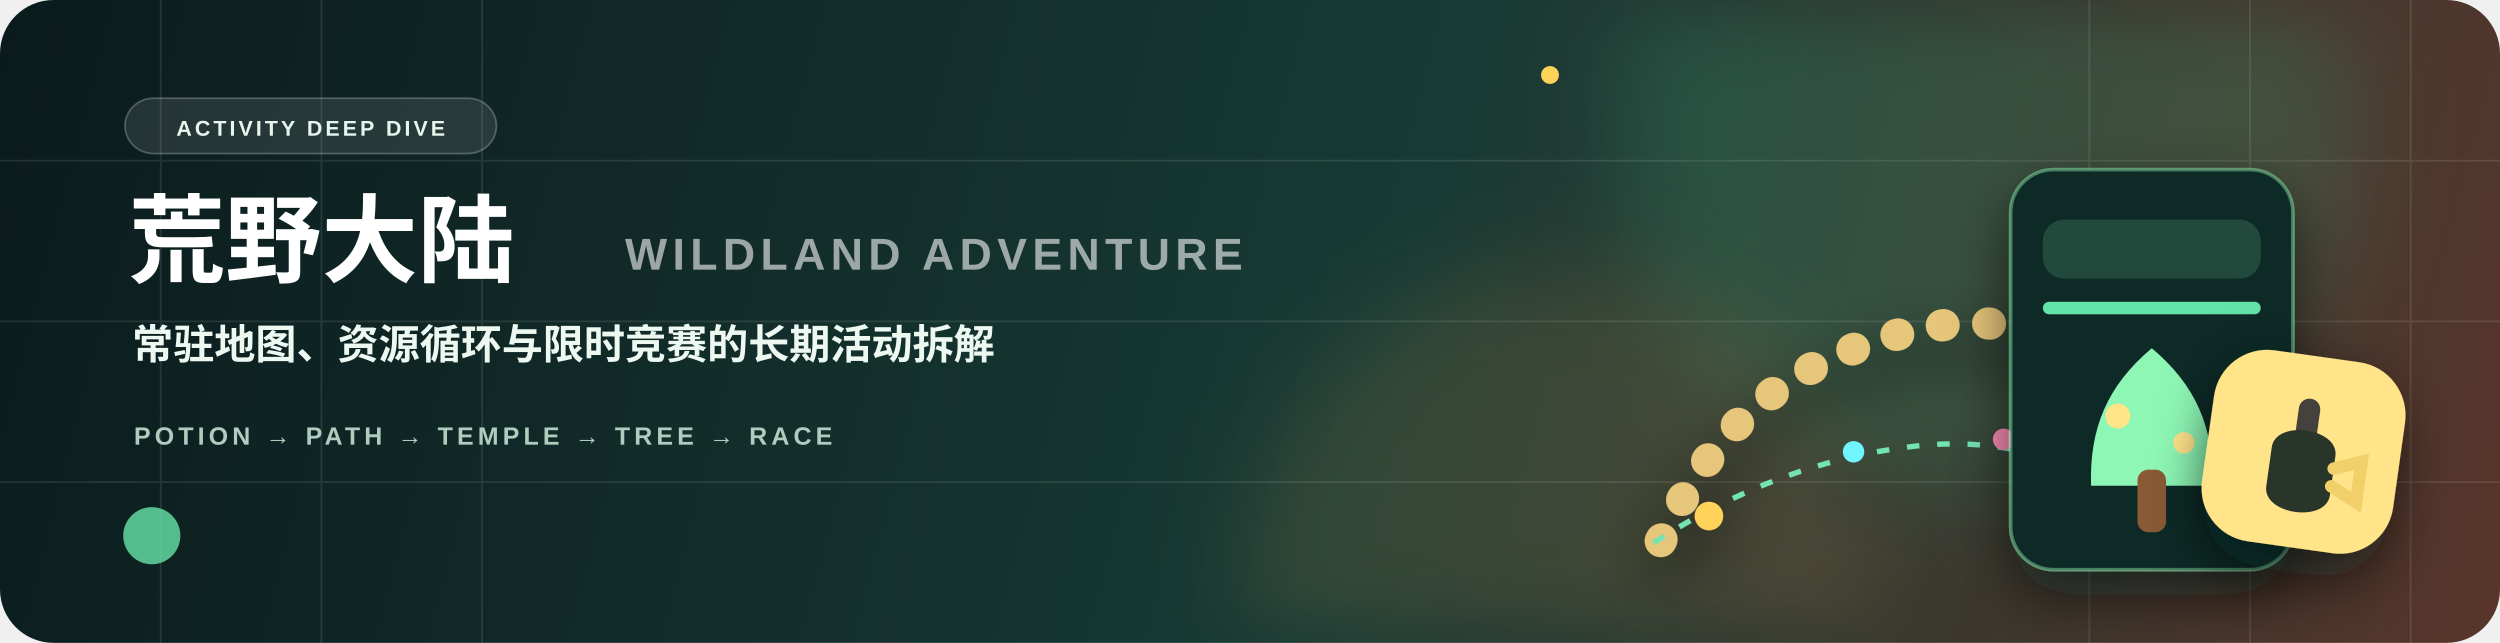
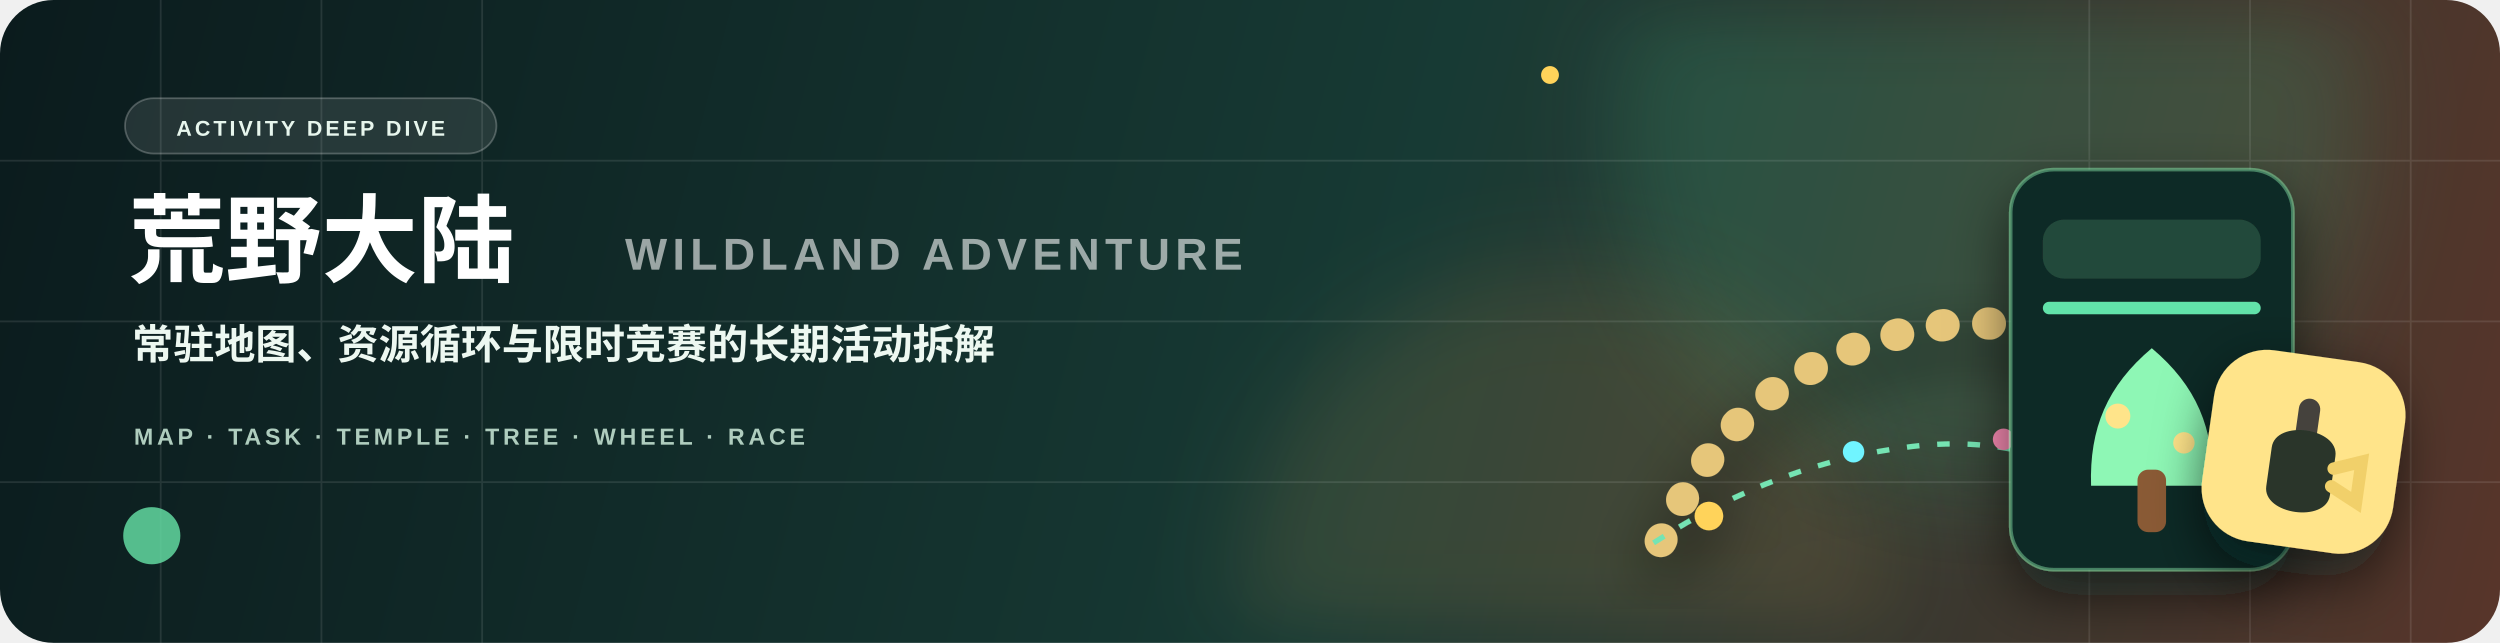
<svg xmlns="http://www.w3.org/2000/svg" width="1400" height="360" viewBox="0 0 1400 360" fill="none">
  <defs>
    <linearGradient id="bg" x1="0" y1="0" x2="1400" y2="360" gradientUnits="userSpaceOnUse">
      <stop stop-color="#0B1B1D" />
      <stop offset="0.55" stop-color="#173A34" />
      <stop offset="1" stop-color="#58352A" />
    </linearGradient>
    <linearGradient id="leaf" x1="960" y1="35" x2="1300" y2="325" gradientUnits="userSpaceOnUse">
      <stop stop-color="#8EF7B5" />
      <stop offset="0.5" stop-color="#3ACB92" />
      <stop offset="1" stop-color="#14896E" />
    </linearGradient>
    <linearGradient id="gold" x1="1110" y1="85" x2="1260" y2="300" gradientUnits="userSpaceOnUse">
      <stop stop-color="#FFE48A" />
      <stop offset="1" stop-color="#F09B35" />
    </linearGradient>
    <filter id="glow" x="-50%" y="-50%" width="200%" height="200%">
      <feGaussianBlur stdDeviation="26" />
    </filter>
    <filter id="shadow" x="-30%" y="-30%" width="160%" height="160%">
      <feDropShadow dx="0" dy="14" stdDeviation="16" flood-color="#030B0B" flood-opacity="0.6" />
    </filter>
  </defs>
  <rect width="1400" height="360" rx="30" fill="url(#bg)" />
  <circle cx="1115" cy="70" r="210" fill="#43D99A" opacity="0.15" filter="url(#glow)" />
  <circle cx="875" cy="330" r="180" fill="#FFB15A" opacity="0.12" filter="url(#glow)" />
  <g opacity="0.1" stroke="#FFFFFF">
    <path d="M0 90H1400M0 180H1400M0 270H1400" />
    <path d="M90 0V360M180 0V360M270 0V360M1170 0V360M1260 0V360M1350 0V360" />
  </g>
  <rect x="70" y="55" width="208" height="31" rx="16" fill="#FFFFFF" fill-opacity="0.1" stroke="#FFFFFF" stroke-opacity="0.24" />
  <text x="174" y="76" text-anchor="middle" fill="#E7F6ED" font-family="Arial,sans-serif" font-size="12" font-weight="800" letter-spacing="1.7">ACTIVITY DEEP DIVE</text>
  <text x="72" y="154" fill="#FFFFFF" font-family="'Microsoft YaHei','PingFang SC',sans-serif" font-size="54" font-weight="800">荒野大陆</text>
  <text x="350" y="151" fill="#FFFFFF" fill-opacity="0.58" font-family="Arial,sans-serif" font-size="25" font-weight="800" letter-spacing="3">WILDLAND ADVENTURE</text>
  <text x="74" y="201" fill="#EDF8F1" font-family="'Microsoft YaHei','PingFang SC',sans-serif" font-size="23" font-weight="600">常驻地图、资源循环与限时竞赛的长期活动拆解</text>
-   <text x="75" y="249" fill="#AFCDBE" font-family="Arial,sans-serif" font-size="14" font-weight="800" letter-spacing="2.3">POTION → PATH → TEMPLE → TREE → RACE</text>
+   <text x="75" y="249" fill="#AFCDBE" font-family="Arial,sans-serif" font-size="13" font-weight="800" letter-spacing="2.1">MAP · TASK · TEMPLE · TREE · WHEEL · RACE</text>
  <g transform="translate(890 66)" filter="url(#shadow)">
    <path d="M40 237C68 178 103 140 174 121C228 106 277 119 310 159" stroke="#E6C67A" stroke-width="18" stroke-linecap="round" stroke-dasharray="1 25" />
    <path d="M36 238C84 207 131 190 181 184C231 178 277 191 312 224" stroke="#74E4B3" stroke-width="3" stroke-dasharray="7 10" />
    <circle cx="67" cy="223" r="8" fill="#FFD35A" />
    <circle cx="148" cy="187" r="6" fill="#6FF4FF" />
    <circle cx="232" cy="180" r="6" fill="#FF8FB8" />
  </g>
  <g transform="translate(1092 71)" filter="url(#shadow)">
    <rect x="34" y="24" width="158" height="224" rx="24" fill="#102A26" stroke="#8EF7B5" stroke-opacity="0.42" stroke-width="2" />
    <rect x="52" y="52" width="122" height="33" rx="12" fill="#214A3B" />
    <rect x="52" y="98" width="122" height="7" rx="3.5" fill="#62E3AA" />
    <path d="M113 124C88 145 78 169 79 201H147C148 169 138 145 113 124Z" fill="url(#leaf)" />
    <rect x="105" y="192" width="16" height="35" rx="6" fill="#8A5A35" />
    <circle cx="94" cy="162" r="7" fill="#FFE48A" />
    <circle cx="131" cy="177" r="6" fill="#FFE48A" />
  </g>
  <g transform="translate(1236 199) rotate(8 54 54)" filter="url(#shadow)">
    <rect width="108" height="108" rx="30" fill="url(#gold)" />
    <rect x="48" y="24" width="12" height="33" rx="6" fill="#45423C" />
    <path d="M36 54C36 38 72 38 72 54V76C72 92 36 92 36 76V54Z" fill="#29352A" />
    <path d="M72 61L87 55V78L72 71" stroke="#F1D06A" stroke-width="7" stroke-linecap="round" />
  </g>
  <circle cx="85" cy="300" r="16" fill="#66E4A8" opacity="0.8" />
  <circle cx="868" cy="42" r="5" fill="#FFD35A" />
</svg>
